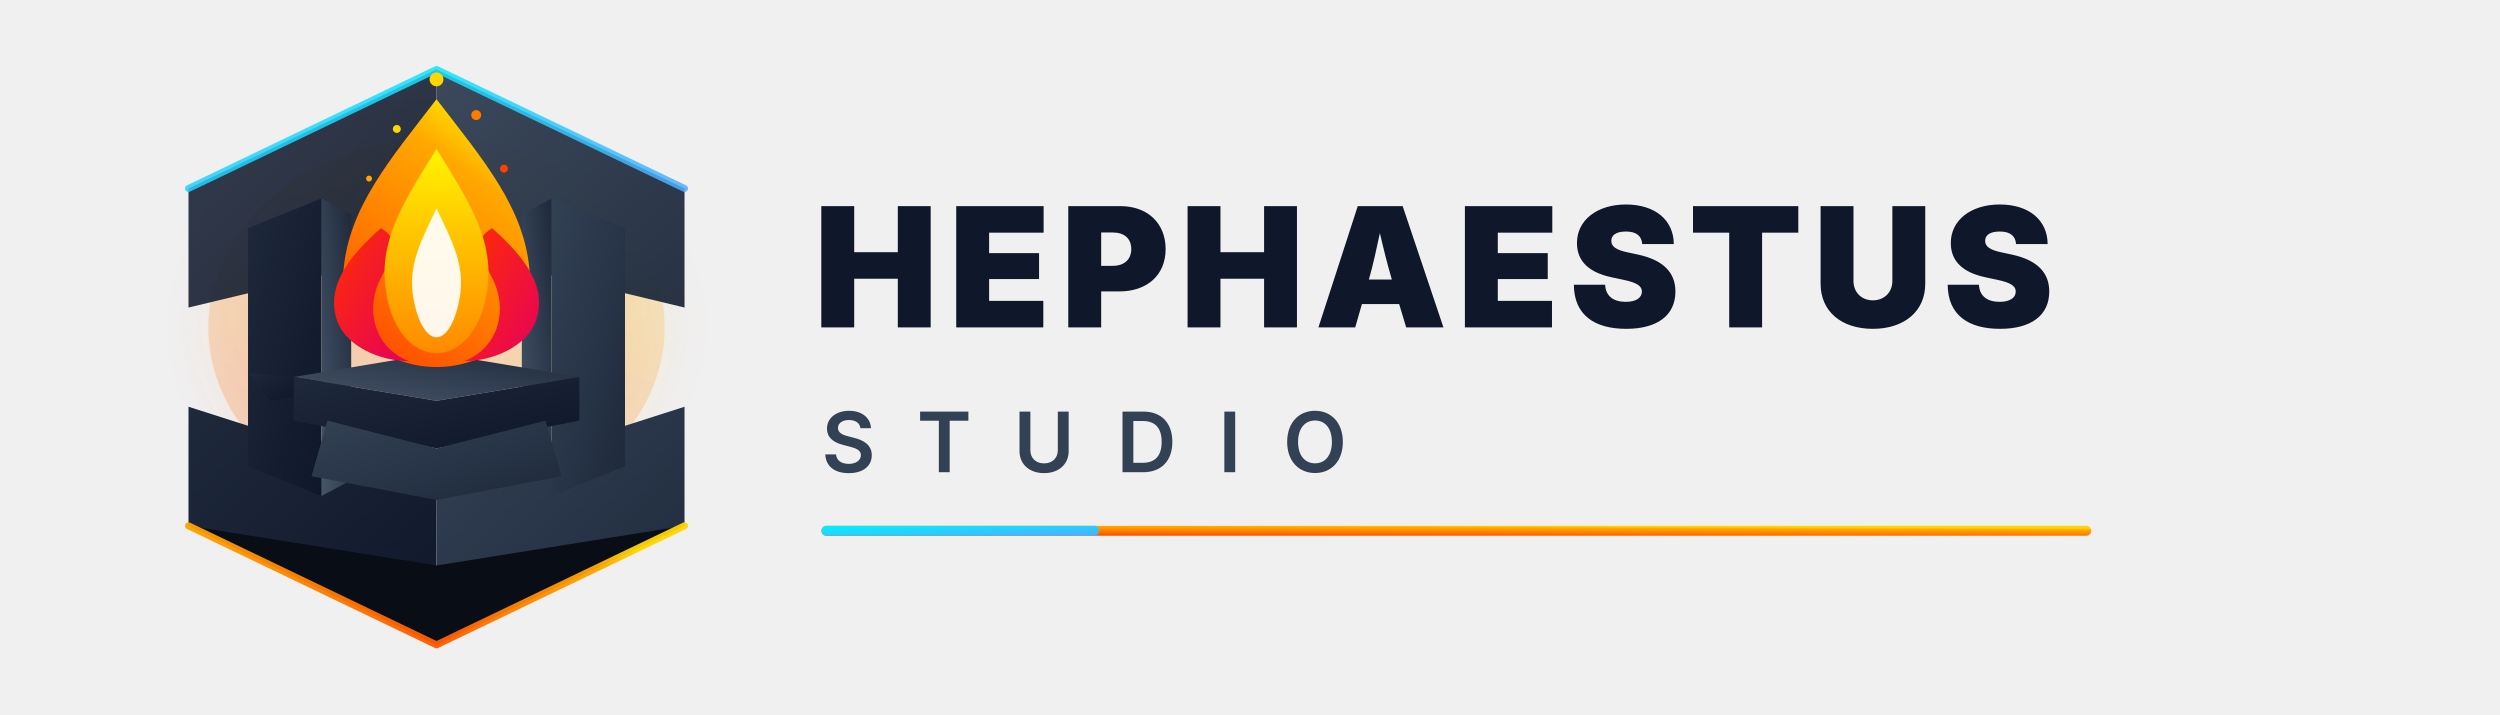
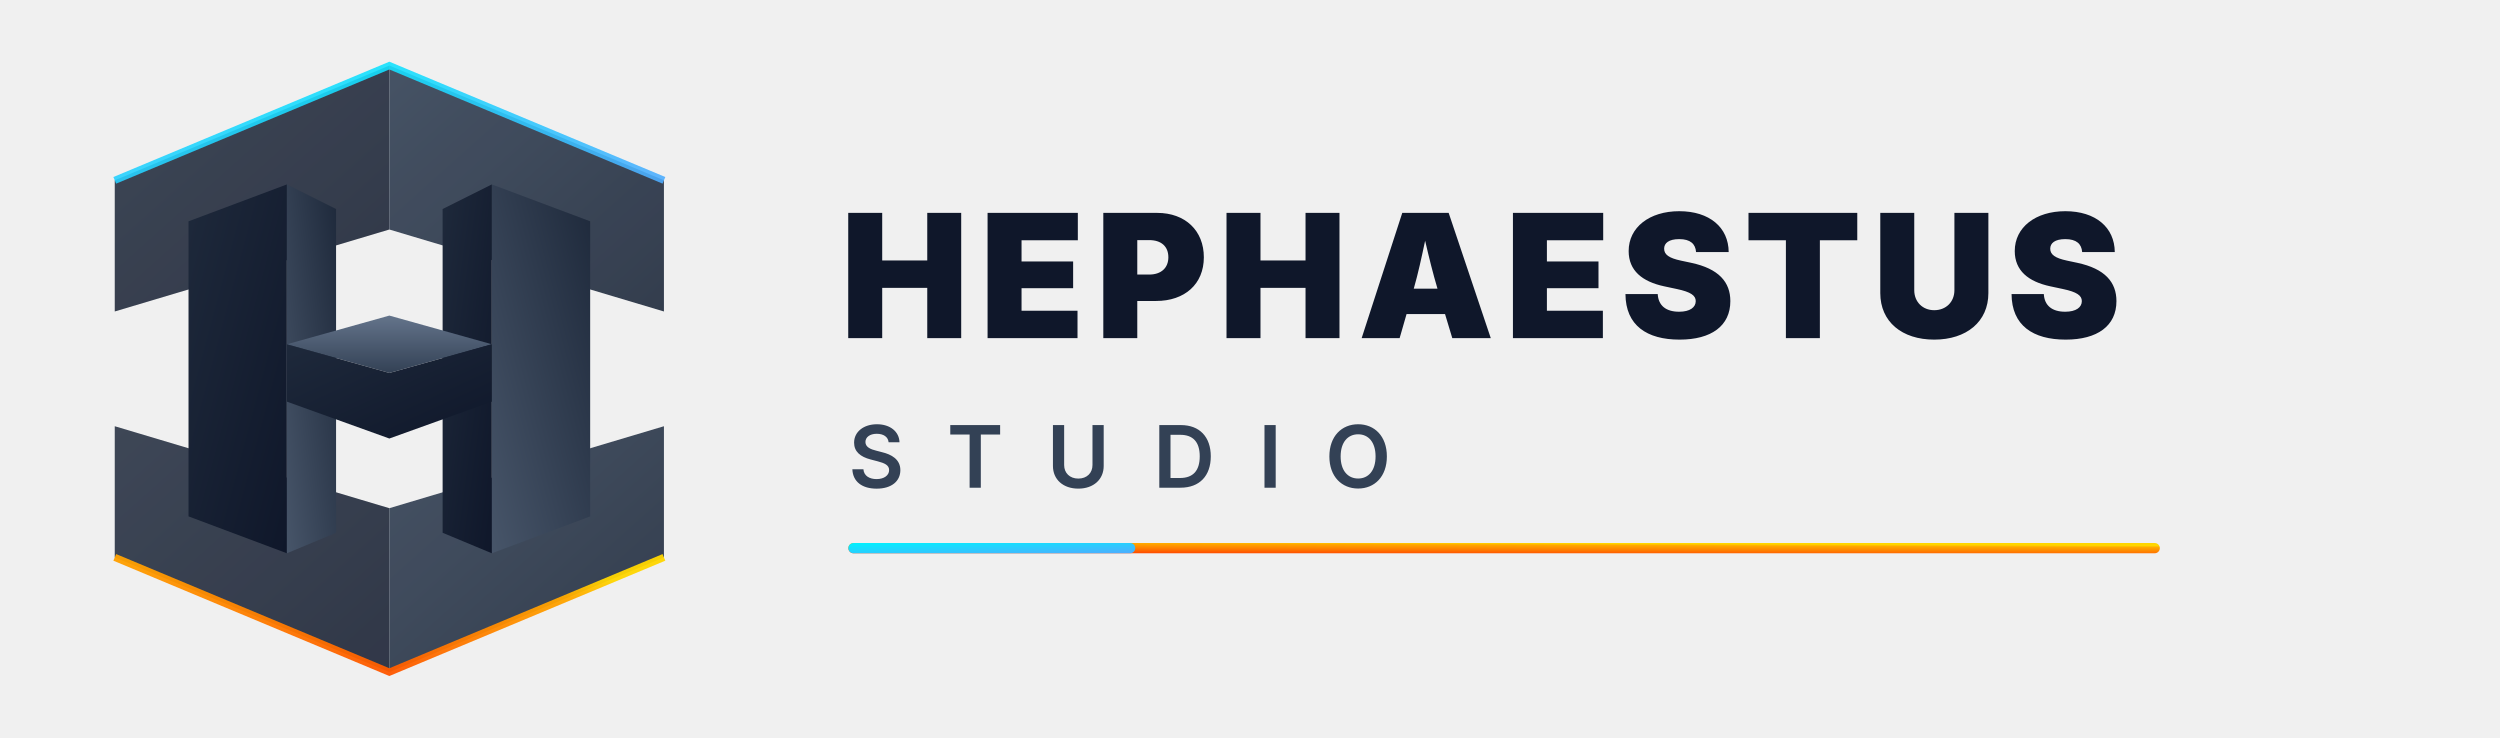
- <svg xmlns="http://www.w3.org/2000/svg" viewBox="0 0 1260 360" width="100%" height="100%">
+ <svg xmlns="http://www.w3.org/2000/svg" viewBox="0 0 1220 360" width="100%" height="100%">
  <defs>
-     <linearGradient id="flamePrimary" x1="0%" y1="100%" x2="50%" y2="0%">
-       <stop offset="0%" stop-color="#FF3E00" />
-       <stop offset="45%" stop-color="#FF7A00" />
-       <stop offset="85%" stop-color="#FFA800" />
-       <stop offset="100%" stop-color="#FFD600" />
-     </linearGradient>
-     <linearGradient id="flameCore" x1="0%" y1="100%" x2="0%" y2="0%">
-       <stop offset="0%" stop-color="#FF8A00" />
-       <stop offset="60%" stop-color="#FFC700" />
-       <stop offset="100%" stop-color="#FFF500" />
-     </linearGradient>
-     <linearGradient id="flameAccent" x1="0%" y1="0%" x2="100%" y2="100%">
-       <stop offset="0%" stop-color="#FF2E00" />
-       <stop offset="100%" stop-color="#E6005C" />
-     </linearGradient>
    <linearGradient id="forgeMetalLeft" x1="0%" y1="0%" x2="100%" y2="100%">
      <stop offset="0%" stop-color="#1E293B" />
      <stop offset="100%" stop-color="#0F172A" />
    </linearGradient>
    <linearGradient id="forgeMetalRight" x1="0%" y1="0%" x2="100%" y2="100%">
      <stop offset="0%" stop-color="#334155" />
      <stop offset="100%" stop-color="#1E293B" />
    </linearGradient>
    <linearGradient id="forgeMetalTop" x1="0%" y1="100%" x2="100%" y2="0%">
      <stop offset="0%" stop-color="#475569" />
      <stop offset="100%" stop-color="#1E293B" />
    </linearGradient>
+     <linearGradient id="forgeMetalHighlight" x1="0%" y1="0%" x2="0%" y2="100%">
+       <stop offset="0%" stop-color="#64748B" />
+       <stop offset="100%" stop-color="#334155" />
+     </linearGradient>
    <linearGradient id="techCyan" x1="0%" y1="0%" x2="100%" y2="100%">
      <stop offset="0%" stop-color="#00F2FE" />
      <stop offset="100%" stop-color="#4FACFE" />
    </linearGradient>
-     <filter id="flameGlow" x="-30%" y="-30%" width="160%" height="160%">
-       <feGaussianBlur stdDeviation="12" result="blur" />
-       <feComponentTransfer in="blur" result="brightBlur">
-         <feFuncA type="linear" slope="0.45" />
-       </feComponentTransfer>
+     <linearGradient id="flamePrimary" x1="0%" y1="100%" x2="50%" y2="0%">
+       <stop offset="0%" stop-color="#FF3E00" />
+       <stop offset="45%" stop-color="#FF7A00" />
+       <stop offset="85%" stop-color="#FFA800" />
+       <stop offset="100%" stop-color="#FFD600" />
+     </linearGradient>
+     <filter id="softGlow" x="-20%" y="-20%" width="140%" height="140%">
+       <feGaussianBlur stdDeviation="6" result="blur" />
      <feMerge>
-         <feMergeNode in="brightBlur" />
+         <feMergeNode in="blur" />
        <feMergeNode in="SourceGraphic" />
      </feMerge>
    </filter>
  </defs>
  <style>
    .brand-title {
      font-family: 'Inter', -apple-system, BlinkMacSystemFont, 'Segoe UI', Roboto, 'Helvetica Neue', Arial, sans-serif;
      font-weight: 900;
      font-size: 84px;
      letter-spacing: 5px;
      fill: #0F172A;
    }

    .brand-subtitle {
      font-family: 'Inter', -apple-system, BlinkMacSystemFont, 'Segoe UI', Roboto, 'Helvetica Neue', Arial, sans-serif;
      font-weight: 600;
      font-size: 42px;
      letter-spacing: 21px;
      fill: #334155;
    }

    @media (prefers-color-scheme: dark) {
      .brand-title {
        fill: #F8FAFC !important;
      }
      .brand-subtitle {
        fill: #CBD5E1 !important;
      }
    }
  </style>
  <g transform="translate(10, 0)">
-     <g filter="url(#flameGlow)">
-       <ellipse cx="210" cy="165" rx="115" ry="95" fill="url(#flamePrimary)" opacity="0.2" />
-     </g>
-     <polygon points="210,35 85,95 85,155 210,125" fill="url(#forgeMetalLeft)" opacity="0.9" />
-     <polygon points="210,35 335,95 335,155 210,125" fill="url(#forgeMetalRight)" opacity="0.95" />
-     <polygon points="85,205 85,265 210,325 210,245" fill="url(#forgeMetalLeft)" />
-     <polygon points="335,205 335,265 210,325 210,245" fill="url(#forgeMetalRight)" />
-     <polygon points="85,265 210,325 335,265 210,285" fill="#090D16" />
-     <polyline points="85,95 210,35 335,95" fill="none" stroke="url(#techCyan)" stroke-width="3.5" stroke-linecap="round" stroke-linejoin="round" opacity="0.85" />
-     <polyline points="85,265 210,325 335,265" fill="none" stroke="url(#flamePrimary)" stroke-width="3.5" stroke-linecap="round" stroke-linejoin="round" opacity="0.95" />
-     <path d="M115,115 L152,100 L152,250 L115,235 Z" fill="url(#forgeMetalLeft)" />
-     <path d="M152,100 L167,108 L167,242 L152,250 Z" fill="url(#forgeMetalTop)" />
-     <path d="M253,108 L268,100 L268,235 L253,242 Z" fill="url(#forgeMetalTop)" />
-     <path d="M268,100 L305,115 L305,235 L268,250 Z" fill="url(#forgeMetalRight)" />
-     <polygon points="138,190 210,178 282,190 210,202" fill="url(#forgeMetalTop)" />
-     <polygon points="115,188 138,190 138,200 126,202" fill="url(#forgeMetalLeft)" />
-     <polygon points="138,190 210,202 282,190 282,212 210,226 138,212" fill="url(#forgeMetalLeft)" />
-     <polygon points="155,212 210,226 265,212 273,240 210,252 147,240" fill="url(#forgeMetalRight)" />
-     <path d="M210,50 C233,80 255,105 257,138 C259,170 233,185 210,185 C187,185 161,170 163,138 C165,105 187,80 210,50 Z" fill="url(#flamePrimary)" />
-     <path d="M182,115 C165,130 154,145 160,162 C165,175 182,182 196,182 C178,175 174,155 182,140 C188,128 193,122 182,115 Z" fill="url(#flameAccent)" />
-     <path d="M238,115 C255,130 266,145 260,162 C255,175 238,182 224,182 C242,175 246,155 238,140 C232,128 227,122 238,115 Z" fill="url(#flameAccent)" />
-     <path d="M210,75 C224,98 238,118 236,142 C234,166 222,178 210,178 C198,178 186,166 184,142 C182,118 196,98 210,75 Z" fill="url(#flameCore)" />
-     <path d="M210,105 C217,120 224,132 222,148 C220,162 215,170 210,170 C205,170 200,162 198,148 C196,132 203,120 210,105 Z" fill="#FFFFFF" opacity="0.92" />
-     <circle cx="210" cy="40" r="3.5" fill="#FFD600" />
-     <circle cx="230" cy="58" r="2.5" fill="#FF7A00" />
-     <circle cx="190" cy="65" r="2" fill="#FFD600" />
-     <circle cx="244" cy="85" r="2" fill="#FF3E00" />
-     <circle cx="176" cy="90" r="1.5" fill="#FFA800" />
+     <polygon points="180,32 46,88 46,152 180,112" fill="url(#forgeMetalLeft)" opacity="0.85" />
+     <polygon points="180,32 314,88 314,152 180,112" fill="url(#forgeMetalRight)" opacity="0.9" />
+     <polygon points="46,208 46,272 180,328 180,248" fill="url(#forgeMetalLeft)" opacity="0.85" />
+     <polygon points="314,208 314,272 180,328 180,248" fill="url(#forgeMetalRight)" opacity="0.9" />
+     <polyline points="46,88 180,32 314,88" fill="none" stroke="url(#techCyan)" stroke-width="3.5" stroke-linecap="butt" stroke-linejoin="miter" opacity="0.9" />
+     <path d="M82,108 L130,90 L130,270 L82,252 Z" fill="url(#forgeMetalLeft)" />
+     <path d="M130,90 L154,102 L154,260 L130,270 Z" fill="url(#forgeMetalTop)" />
+     <path d="M278,108 L230,90 L230,270 L278,252 Z" fill="url(#forgeMetalTop)" />
+     <path d="M230,90 L206,102 L206,260 L230,270 Z" fill="url(#forgeMetalLeft)" />
+     <polygon points="130,168 180,154 230,168 180,182" fill="url(#forgeMetalHighlight)" />
+     <polygon points="130,168 180,182 230,168 230,196 180,214 130,196" fill="url(#forgeMetalLeft)" />
+     <polyline points="46,272 180,328 314,272" fill="none" stroke="url(#flamePrimary)" stroke-width="3.5" stroke-linecap="butt" stroke-linejoin="miter" opacity="0.95" />
  </g>
  <g transform="translate(410, 0)">
    <text x="0" y="165" class="brand-title">HEPHAESTUS</text>
    <text x="4" y="238" class="brand-subtitle">STUDIO</text>
    <rect x="4" y="265" width="640" height="5" rx="2.5" fill="url(#flamePrimary)" />
    <rect x="4" y="265" width="140" height="5" rx="2.5" fill="url(#techCyan)" />
  </g>
</svg>
